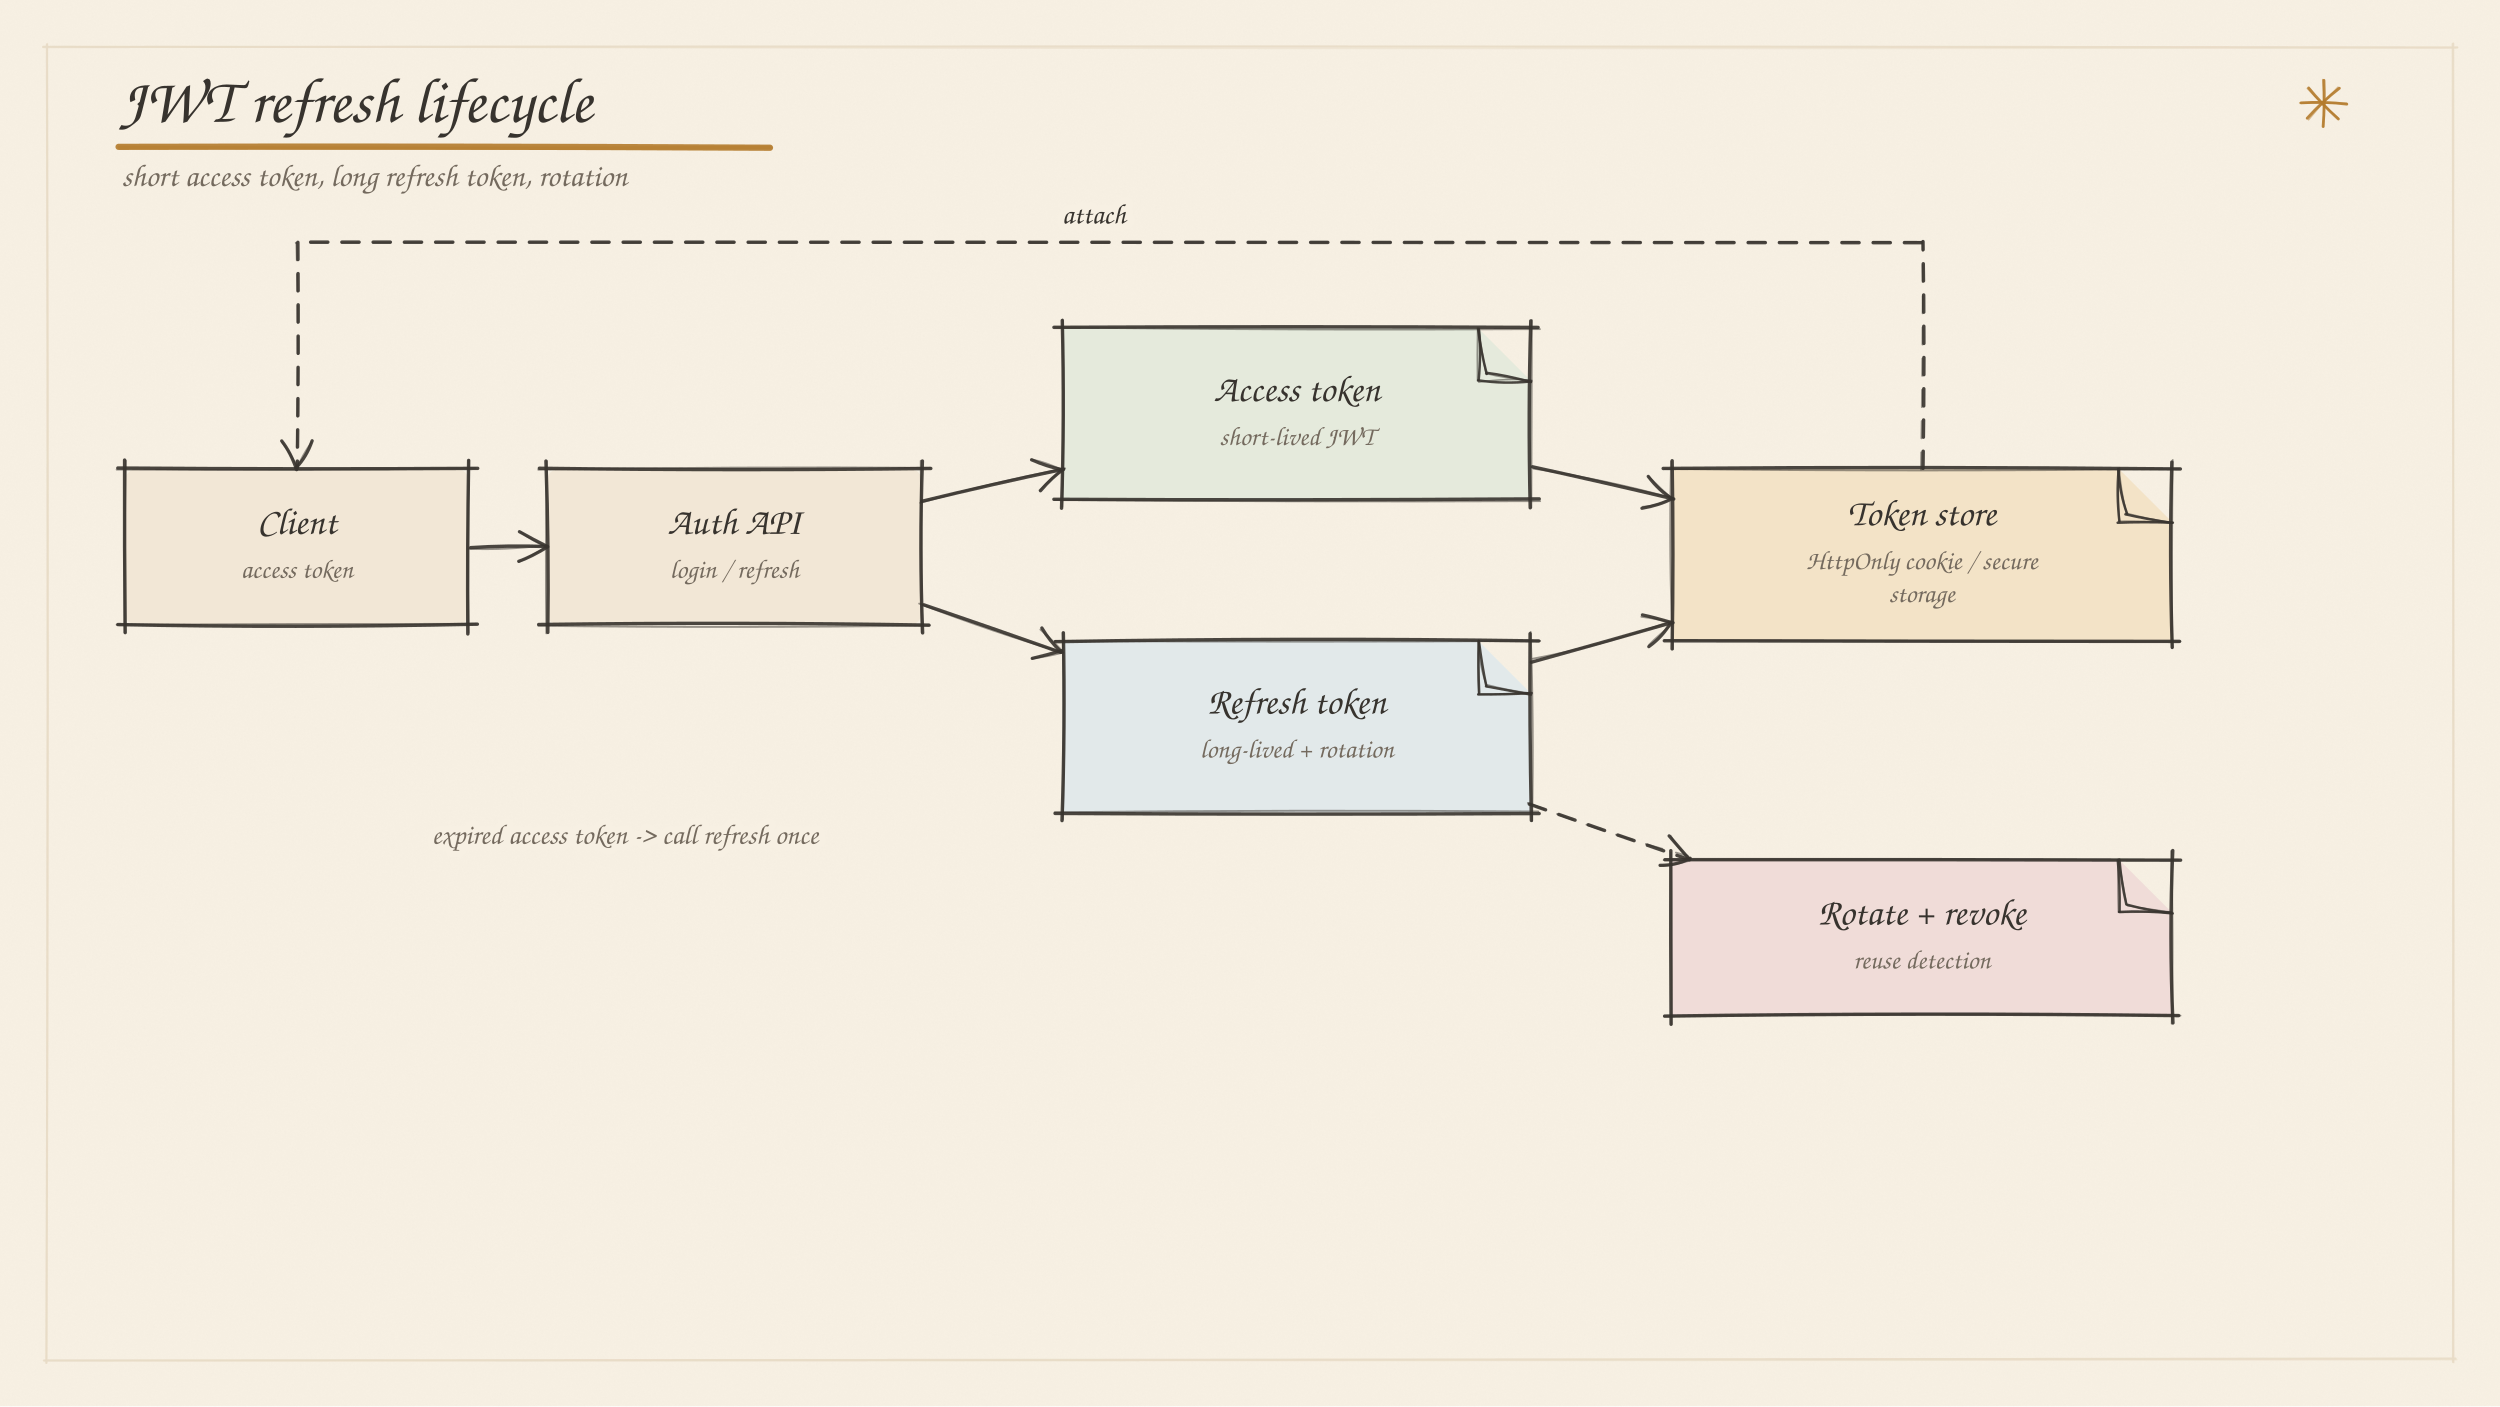
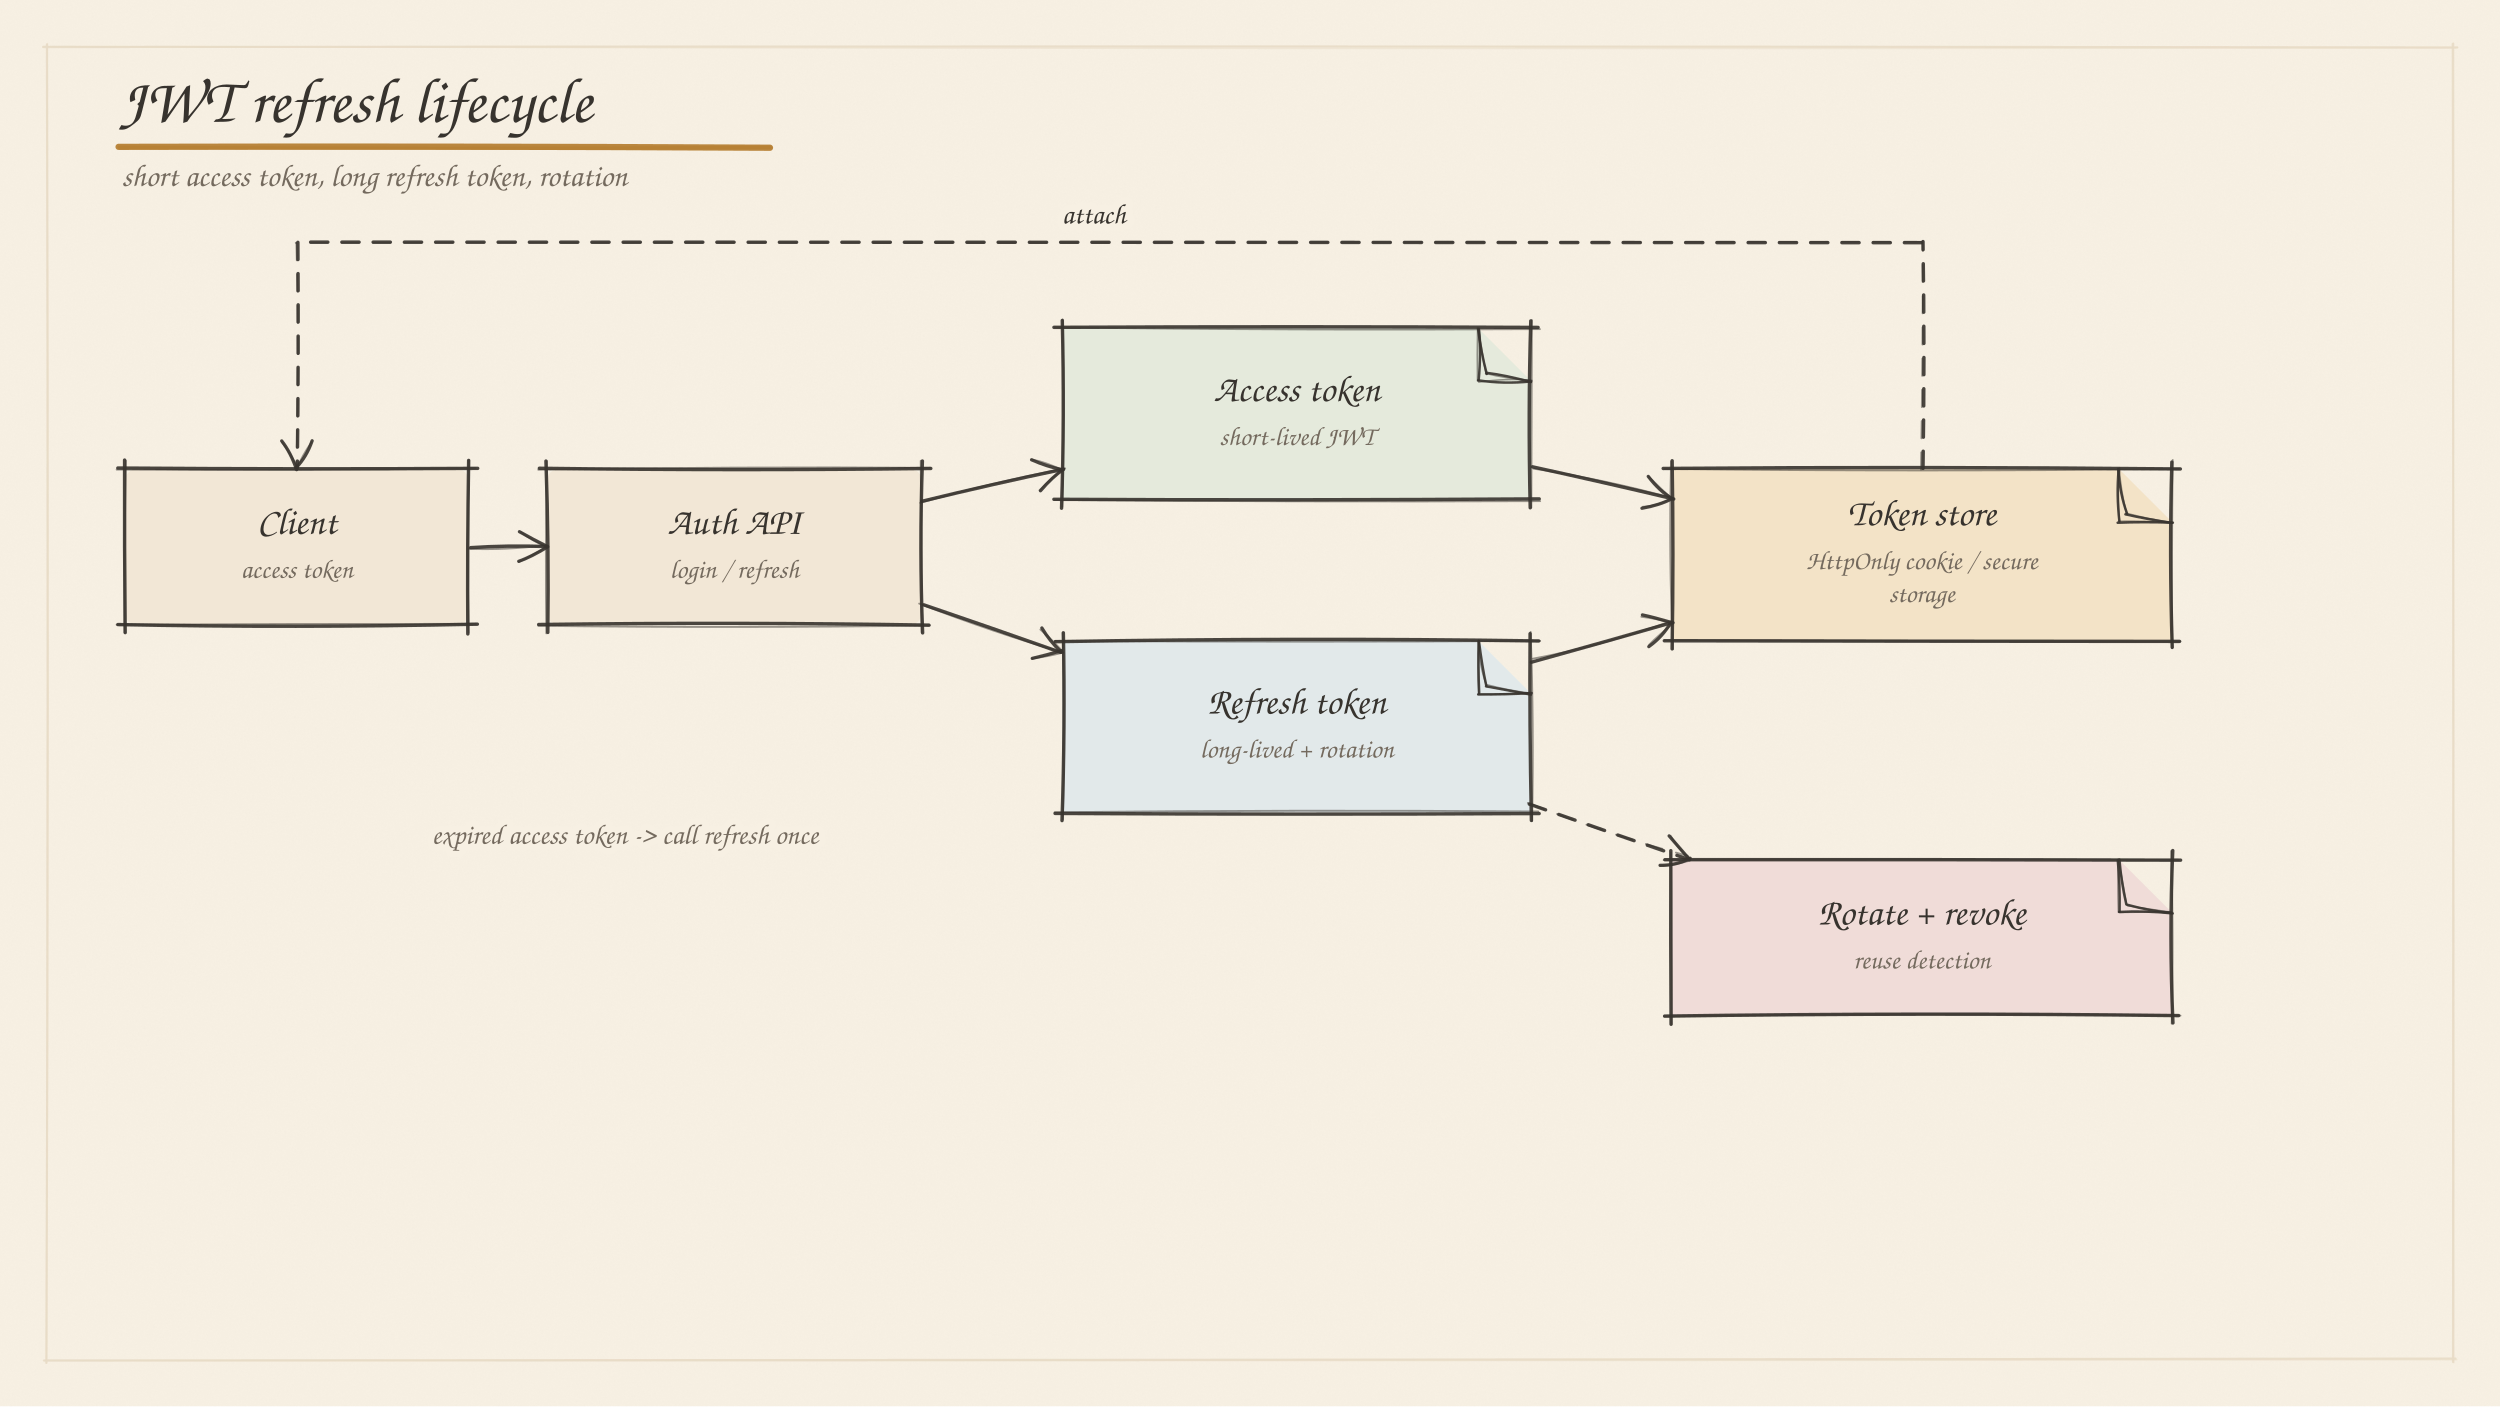
<svg xmlns="http://www.w3.org/2000/svg" width="1600" height="900" viewBox="0 0 1600 900" role="img" aria-label="Hand-drawn JWT access token and refresh token lifecycle">
  <defs>
    <filter id="paperNoise" x="0" y="0" width="100%" height="100%">
      <feTurbulence type="fractalNoise" baseFrequency="0.82" numOctaves="2" seed="15" stitchTiles="stitch" />
      <feColorMatrix type="saturate" values="0" />
      <feComponentTransfer>
        <feFuncA type="table" tableValues="0 0.18" />
      </feComponentTransfer>
    </filter>
  </defs>
  <rect width="1600" height="900" fill="#f7f0e3" />
  <rect width="1600" height="900" fill="#000" filter="url(#paperNoise)" opacity="0.13" />
  <path d="M 27.63 30.13 Q 798.04 29.25 1572.69 30.37" fill="none" stroke="#e8dbc6" stroke-width="1.4" stroke-linecap="round" opacity="0.9" />
  <path d="M 27.57 29.61 Q 800.35 31.82 1571.69 30.62" fill="none" stroke="#e8dbc6" stroke-width="1" stroke-linecap="round" opacity="0.5" />
  <path d="M 1570.04 27.86 Q 1570.21 448.17 1569.95 871.71" fill="none" stroke="#e8dbc6" stroke-width="1.4" stroke-linecap="round" opacity="0.9" />
  <path d="M 1569.41 27.98 Q 1570.75 450.58 1570.44 872.15" fill="none" stroke="#e8dbc6" stroke-width="1" stroke-linecap="round" opacity="0.5" />
  <path d="M 1571.49 869.49 Q 799.78 870.4 28.35 870.73" fill="none" stroke="#e8dbc6" stroke-width="1.4" stroke-linecap="round" opacity="0.9" />
  <path d="M 1572.38 870.21 Q 800.15 871.16 27.84 870.72" fill="none" stroke="#e8dbc6" stroke-width="1" stroke-linecap="round" opacity="0.5" />
  <path d="M 29.67 872.3 Q 31.34 448.66 30.01 28.45" fill="none" stroke="#e8dbc6" stroke-width="1.4" stroke-linecap="round" opacity="0.9" />
  <path d="M 29.82 871.35 Q 30.46 450.88 30.38 27.85" fill="none" stroke="#e8dbc6" stroke-width="1" stroke-linecap="round" opacity="0.5" />
  <text x="76" y="78" text-anchor="start" font-family="'Segoe Print','Bradley Hand','Comic Sans MS',cursive" font-size="41" fill="#37332e" font-weight="600">JWT refresh lifecycle</text>
  <text x="78" y="119" text-anchor="start" font-family="'Segoe Print','Bradley Hand','Comic Sans MS',cursive" font-size="20" fill="#746a5e">short access token, long refresh token, rotation</text>
  <path d="M 75.89 93.99 Q 283.64 93.44 492.78 94.55" fill="none" stroke="#b47b2c" stroke-width="4" stroke-linecap="round" opacity="0.9" />
  <path d="M 76.2 94.3 Q 285.51 95.51 492.94 94.36" fill="none" stroke="#b47b2c" stroke-width="2.2" stroke-linecap="round" opacity="0.5" />
-   <path d="M 1472.71 65.83 Q 1487.8 64.88 1501.95 66.66" fill="none" stroke="#b47b2c" stroke-width="1.8" stroke-linecap="round" opacity="0.9" />
-   <path d="M 1471.79 65.88 Q 1489.03 66.06 1501.89 66.05" fill="none" stroke="#b47b2c" stroke-width="1" stroke-linecap="round" opacity="0.5" />
-   <path d="M 1487.32 51.42 Q 1487.94 66.8 1486.79 80.99" fill="none" stroke="#b47b2c" stroke-width="1.8" stroke-linecap="round" opacity="0.9" />
-   <path d="M 1486.56 50.93 Q 1487.36 66.44 1487.1 81.23" fill="none" stroke="#b47b2c" stroke-width="1" stroke-linecap="round" opacity="0.5" />
-   <path d="M 1477.55 56.29 Q 1485.61 66.29 1496.54 76.17" fill="none" stroke="#b47b2c" stroke-width="1.8" stroke-linecap="round" opacity="0.9" />
-   <path d="M 1476.67 56.59 Q 1485.05 65.85 1496.7 75.82" fill="none" stroke="#b47b2c" stroke-width="1" stroke-linecap="round" opacity="0.5" />
-   <path d="M 1497.19 56.48 Q 1486.35 64.85 1476.61 75.67" fill="none" stroke="#b47b2c" stroke-width="1.8" stroke-linecap="round" opacity="0.9" />
-   <path d="M 1496.31 55.82 Q 1486.9 65.18 1477.45 76.65" fill="none" stroke="#b47b2c" stroke-width="1" stroke-linecap="round" opacity="0.5" />
  <rect x="80" y="300" width="220" height="100" rx="8" fill="#f1e7d5" opacity="0.96" />
  <rect x="350" y="300" width="240" height="100" rx="8" fill="#f1e7d5" opacity="0.96" />
  <path d="M 680 210 H 946 L 980 244 V 320 H 680 Z" fill="#e4eadc" opacity="0.96" />
  <path d="M 680 410 H 946 L 980 444 V 520 H 680 Z" fill="#e1e9ea" opacity="0.96" />
  <path d="M 1070 300 H 1356 L 1390 334 V 410 H 1070 Z" fill="#f2e3c6" opacity="0.96" />
  <path d="M 1070 550 H 1356 L 1390 584 V 650 H 1070 Z" fill="#efdcd7" opacity="0.96" />
  <path d="M 301.23 350.5 Q 324.19 348.93 350.27 349.77" fill="none" stroke="#37332e" stroke-width="2.2" stroke-linecap="round" opacity="0.9" />
  <path d="M 299.99 351.26 Q 323.39 352.1 348.75 349.07" fill="none" stroke="#37332e" stroke-width="1.21" stroke-linecap="round" opacity="0.5" />
  <path d="M 331.99 359.24 Q 339.41 356.69 350.53 349.96" fill="none" stroke="#37332e" stroke-width="2.1" stroke-linecap="round" opacity="0.9" />
  <path d="M 332.05 359.73 Q 342.5 354.54 349.72 349.86" fill="none" stroke="#37332e" stroke-width="1.155" stroke-linecap="round" opacity="0.5" />
  <path d="M 332.44 340.28 Q 341 345.16 350.2 349.73" fill="none" stroke="#37332e" stroke-width="2.1" stroke-linecap="round" opacity="0.9" />
  <path d="M 333.33 340.56 Q 341.6 346.87 350.39 350.29" fill="none" stroke="#37332e" stroke-width="1.155" stroke-linecap="round" opacity="0.5" />
  <path d="M 589.97 320.83 Q 635.05 309.82 680.63 300.28" fill="none" stroke="#37332e" stroke-width="2.2" stroke-linecap="round" opacity="0.9" />
  <path d="M 588.94 321.86 Q 634.04 308.9 681.7 299.78" fill="none" stroke="#37332e" stroke-width="1.21" stroke-linecap="round" opacity="0.5" />
  <path d="M 665.91 314.1 Q 673.45 305.31 680.62 300.3" fill="none" stroke="#37332e" stroke-width="2.1" stroke-linecap="round" opacity="0.9" />
  <path d="M 665.22 313.81 Q 671.97 306.83 679.97 300.83" fill="none" stroke="#37332e" stroke-width="1.155" stroke-linecap="round" opacity="0.5" />
  <path d="M 660.2 294.26 Q 670.12 298.68 680.07 300.63" fill="none" stroke="#37332e" stroke-width="2.1" stroke-linecap="round" opacity="0.9" />
  <path d="M 660.62 294.09 Q 669.64 295.83 680.33 301.02" fill="none" stroke="#37332e" stroke-width="1.155" stroke-linecap="round" opacity="0.5" />
  <path d="M 591.23 387.09 Q 635.35 402.13 678.77 417.52" fill="none" stroke="#37332e" stroke-width="2.2" stroke-linecap="round" opacity="0.9" />
  <path d="M 588.26 386.3 Q 636.76 405.02 680.27 417.6" fill="none" stroke="#37332e" stroke-width="1.21" stroke-linecap="round" opacity="0.5" />
  <path d="M 660.65 421.37 Q 670.09 419.17 679.34 416.44" fill="none" stroke="#37332e" stroke-width="2.1" stroke-linecap="round" opacity="0.9" />
  <path d="M 660.67 421.45 Q 671.14 420.15 680.52 417.58" fill="none" stroke="#37332e" stroke-width="1.155" stroke-linecap="round" opacity="0.5" />
  <path d="M 666.8 401.89 Q 671.68 410.2 679.25 417.4" fill="none" stroke="#37332e" stroke-width="2.1" stroke-linecap="round" opacity="0.9" />
  <path d="M 665.83 402.93 Q 672.69 408.85 679.71 416.43" fill="none" stroke="#37332e" stroke-width="1.155" stroke-linecap="round" opacity="0.5" />
  <path d="M 980.76 298.76 Q 1025.98 308.65 1071.17 319.36" fill="none" stroke="#37332e" stroke-width="2.2" stroke-linecap="round" opacity="0.9" />
  <path d="M 981.47 299.94 Q 1025.94 306.63 1070.75 318.91" fill="none" stroke="#37332e" stroke-width="1.21" stroke-linecap="round" opacity="0.5" />
  <path d="M 1050.85 325.28 Q 1062.13 323.33 1070.13 319.13" fill="none" stroke="#37332e" stroke-width="2.1" stroke-linecap="round" opacity="0.9" />
  <path d="M 1051.39 324.31 Q 1061.76 323.72 1069.82 318.84" fill="none" stroke="#37332e" stroke-width="1.155" stroke-linecap="round" opacity="0.5" />
  <path d="M 1054.88 304.9 Q 1061.96 314.22 1070.06 319.04" fill="none" stroke="#37332e" stroke-width="2.1" stroke-linecap="round" opacity="0.9" />
  <path d="M 1055.22 305.07 Q 1064.23 314.1 1070.68 319.61" fill="none" stroke="#37332e" stroke-width="1.155" stroke-linecap="round" opacity="0.5" />
  <path d="M 980.04 423.83 Q 1026.17 411.06 1070.48 398.32" fill="none" stroke="#37332e" stroke-width="2.2" stroke-linecap="round" opacity="0.9" />
  <path d="M 980.88 421.61 Q 1024.24 413.53 1068.16 398.01" fill="none" stroke="#37332e" stroke-width="1.21" stroke-linecap="round" opacity="0.5" />
  <path d="M 1055.24 413.84 Q 1064.41 407.19 1069.34 398.3" fill="none" stroke="#37332e" stroke-width="2.1" stroke-linecap="round" opacity="0.9" />
  <path d="M 1055.36 412.67 Q 1061.96 406.06 1070.23 399.56" fill="none" stroke="#37332e" stroke-width="1.155" stroke-linecap="round" opacity="0.5" />
  <path d="M 1051.15 393.54 Q 1058.22 395.03 1070.67 398.64" fill="none" stroke="#37332e" stroke-width="2.1" stroke-linecap="round" opacity="0.9" />
  <path d="M 1050.44 394.75 Q 1060.38 395.94 1069.88 398.77" fill="none" stroke="#37332e" stroke-width="1.155" stroke-linecap="round" opacity="0.5" />
  <path d="M 1230.72 299.79 Q 1231.91 226.12 1230.72 154.61" fill="none" stroke="#37332e" stroke-width="2.2" stroke-linecap="round" opacity="0.9" stroke-dasharray="11 9" />
  <path d="M 1229.44 300.52 Q 1230.65 227.14 1230.55 154.44" fill="none" stroke="#37332e" stroke-width="1.21" stroke-linecap="round" opacity="0.5" stroke-dasharray="11 9" />
  <path d="M 1229.81 155.32 Q 709.03 155.01 189.98 154.96" fill="none" stroke="#37332e" stroke-width="2.2" stroke-linecap="round" opacity="0.9" stroke-dasharray="11 9" />
  <path d="M 1229.7 154.74 Q 709.64 155.01 189.28 155.42" fill="none" stroke="#37332e" stroke-width="1.21" stroke-linecap="round" opacity="0.5" stroke-dasharray="11 9" />
  <path d="M 190.64 155.1 Q 191.2 227.13 190.26 299.4" fill="none" stroke="#37332e" stroke-width="2.2" stroke-linecap="round" opacity="0.9" stroke-dasharray="11 9" />
  <path d="M 189.69 155.62 Q 191.64 227.68 189.63 300.27" fill="none" stroke="#37332e" stroke-width="1.21" stroke-linecap="round" opacity="0.5" stroke-dasharray="11 9" />
  <path d="M 180.29 282.19 Q 186.1 289.65 189.84 300.58" fill="none" stroke="#37332e" stroke-width="2.1" stroke-linecap="round" opacity="0.9" />
  <path d="M 180.45 282.98 Q 186.96 291.49 190.56 300.23" fill="none" stroke="#37332e" stroke-width="1.155" stroke-linecap="round" opacity="0.5" />
  <path d="M 199.77 282.1 Q 196.1 292.62 189.36 299.46" fill="none" stroke="#37332e" stroke-width="2.1" stroke-linecap="round" opacity="0.9" />
  <path d="M 199.4 282.9 Q 193.15 292.02 190.25 299.25" fill="none" stroke="#37332e" stroke-width="1.155" stroke-linecap="round" opacity="0.5" />
  <text x="700" y="143" text-anchor="middle" font-family="'Segoe Print','Bradley Hand','Comic Sans MS',cursive" font-size="18" fill="#37332e" stroke="#f7f0e3" stroke-width="9" stroke-linejoin="round" paint-order="stroke">attach</text>
  <path d="M 978.77 514.64 Q 1030.1 532.77 1081.04 550.13" fill="none" stroke="#37332e" stroke-width="2.2" stroke-linecap="round" opacity="0.9" stroke-dasharray="11 9" />
  <path d="M 977.84 513.85 Q 1031.66 535.03 1080.15 547.72" fill="none" stroke="#37332e" stroke-width="1.21" stroke-linecap="round" opacity="0.5" stroke-dasharray="11 9" />
  <path d="M 1062.45 553.81 Q 1072.98 553.94 1081.71 549.28" fill="none" stroke="#37332e" stroke-width="2.1" stroke-linecap="round" opacity="0.9" />
  <path d="M 1062.6 554.14 Q 1071.22 553.94 1081.82 550.69" fill="none" stroke="#37332e" stroke-width="1.155" stroke-linecap="round" opacity="0.5" />
  <path d="M 1068.24 534.97 Q 1073.42 541.09 1081.28 550.06" fill="none" stroke="#37332e" stroke-width="2.1" stroke-linecap="round" opacity="0.9" />
  <path d="M 1069.21 534.87 Q 1074.88 544.52 1081.84 549.45" fill="none" stroke="#37332e" stroke-width="1.155" stroke-linecap="round" opacity="0.5" />
  <path d="M 75.42 299.54 Q 191.81 300.41 305.72 299.75" fill="none" stroke="#37332e" stroke-width="2.2" stroke-linecap="round" opacity="0.9" />
  <path d="M 74.66 300.54 Q 191.47 301.34 304.4 299.61" fill="none" stroke="#37332e" stroke-width="1.21" stroke-linecap="round" opacity="0.5" />
  <path d="M 299.94 294.67 Q 299.01 350.89 299.4 405.72" fill="none" stroke="#37332e" stroke-width="2.2" stroke-linecap="round" opacity="0.9" />
  <path d="M 300.12 294.61 Q 298.75 348.99 299.93 404.88" fill="none" stroke="#37332e" stroke-width="1.21" stroke-linecap="round" opacity="0.5" />
  <path d="M 305.5 399.47 Q 188.37 402.01 75.46 399.72" fill="none" stroke="#37332e" stroke-width="2.2" stroke-linecap="round" opacity="0.9" />
  <path d="M 304.55 399.28 Q 191.73 399.18 74.62 399.81" fill="none" stroke="#37332e" stroke-width="1.21" stroke-linecap="round" opacity="0.5" />
  <path d="M 80.12 404.87 Q 79.57 351.03 79.74 294.45" fill="none" stroke="#37332e" stroke-width="2.2" stroke-linecap="round" opacity="0.9" />
  <path d="M 79.79 404.84 Q 79.42 350.76 80.6 294.85" fill="none" stroke="#37332e" stroke-width="1.21" stroke-linecap="round" opacity="0.5" />
  <text x="190" y="341.72" text-anchor="middle" font-family="'Segoe Print','Bradley Hand','Comic Sans MS',cursive" font-size="24" fill="#37332e">Client</text>
  <text x="190" y="369.8" text-anchor="middle" font-family="'Segoe Print','Bradley Hand','Comic Sans MS',cursive" font-size="17" fill="#746a5e">access token</text>
  <path d="M 345.2 299.69 Q 470.96 301.35 595.71 299.82" fill="none" stroke="#37332e" stroke-width="2.2" stroke-linecap="round" opacity="0.9" />
  <path d="M 344.49 300.63 Q 471.21 298.52 595.27 299.4" fill="none" stroke="#37332e" stroke-width="1.21" stroke-linecap="round" opacity="0.5" />
  <path d="M 590.33 295.06 Q 588.37 352.08 590.48 405.05" fill="none" stroke="#37332e" stroke-width="2.2" stroke-linecap="round" opacity="0.9" />
  <path d="M 589.26 294.94 Q 589.87 348.65 589.85 404.66" fill="none" stroke="#37332e" stroke-width="1.21" stroke-linecap="round" opacity="0.5" />
  <path d="M 594.5 400.09 Q 471.64 398.03 344.76 399.69" fill="none" stroke="#37332e" stroke-width="2.2" stroke-linecap="round" opacity="0.9" />
  <path d="M 595.13 400.33 Q 470.52 402.07 344.5 400.52" fill="none" stroke="#37332e" stroke-width="1.21" stroke-linecap="round" opacity="0.5" />
  <path d="M 350.6 404.74 Q 351.33 349.96 349.41 295.08" fill="none" stroke="#37332e" stroke-width="2.2" stroke-linecap="round" opacity="0.9" />
  <path d="M 349.64 405.32 Q 348.96 351.42 349.98 295.16" fill="none" stroke="#37332e" stroke-width="1.21" stroke-linecap="round" opacity="0.5" />
  <text x="470" y="341.72" text-anchor="middle" font-family="'Segoe Print','Bradley Hand','Comic Sans MS',cursive" font-size="24" fill="#37332e">Auth API</text>
  <text x="470" y="369.8" text-anchor="middle" font-family="'Segoe Print','Bradley Hand','Comic Sans MS',cursive" font-size="17" fill="#746a5e">login / refresh</text>
  <path d="M 674.53 209.5 Q 829.91 208.76 984.36 209.55" fill="none" stroke="#37332e" stroke-width="2.2" stroke-linecap="round" opacity="0.9" />
  <path d="M 675.05 209.47 Q 827.98 211.57 985.55 210.64" fill="none" stroke="#37332e" stroke-width="1.21" stroke-linecap="round" opacity="0.5" />
  <path d="M 979.7 205.4 Q 977.9 263.67 979.34 324.97" fill="none" stroke="#37332e" stroke-width="2.2" stroke-linecap="round" opacity="0.9" />
  <path d="M 980.4 204.83 Q 980.19 264.41 980.06 324.79" fill="none" stroke="#37332e" stroke-width="1.21" stroke-linecap="round" opacity="0.5" />
  <path d="M 985.09 319.29 Q 828.12 320.32 674.5 319.55" fill="none" stroke="#37332e" stroke-width="2.2" stroke-linecap="round" opacity="0.9" />
  <path d="M 985.68 320.73 Q 830.07 321.39 674.85 319.92" fill="none" stroke="#37332e" stroke-width="1.21" stroke-linecap="round" opacity="0.5" />
  <path d="M 679.38 325.26 Q 681.35 266.91 679.86 205.12" fill="none" stroke="#37332e" stroke-width="2.2" stroke-linecap="round" opacity="0.9" />
  <path d="M 679.86 324.41 Q 681.12 265.08 680.1 204.44" fill="none" stroke="#37332e" stroke-width="1.21" stroke-linecap="round" opacity="0.5" />
  <path d="M 945.99 210.63 Q 947.7 224.66 951.52 239.33" fill="none" stroke="#37332e" stroke-width="1.6" stroke-linecap="round" opacity="0.9" />
  <path d="M 946.68 210.38 Q 948.09 224.93 951.16 239.57" fill="none" stroke="#37332e" stroke-width="1" stroke-linecap="round" opacity="0.5" />
  <path d="M 951.49 238.63 Q 963.6 240.07 979.79 244.52" fill="none" stroke="#37332e" stroke-width="1.6" stroke-linecap="round" opacity="0.9" />
  <path d="M 950.78 238.98 Q 963.67 242.31 980.42 243.45" fill="none" stroke="#37332e" stroke-width="1" stroke-linecap="round" opacity="0.5" />
  <path d="M 946.46 210.4 Q 947.99 226.42 946.34 243.42" fill="none" stroke="#37332e" stroke-width="1.6" stroke-linecap="round" opacity="0.9" />
  <path d="M 945.65 209.67 Q 945.28 227.35 945.6 243.79" fill="none" stroke="#37332e" stroke-width="1" stroke-linecap="round" opacity="0.5" />
  <path d="M 946.02 243.4 Q 962.28 245.9 979.91 244.12" fill="none" stroke="#37332e" stroke-width="1.6" stroke-linecap="round" opacity="0.9" />
  <path d="M 946.44 244.55 Q 963.89 242.03 979.59 243.3" fill="none" stroke="#37332e" stroke-width="1" stroke-linecap="round" opacity="0.5" />
  <text x="830" y="256.72" text-anchor="middle" font-family="'Segoe Print','Bradley Hand','Comic Sans MS',cursive" font-size="24" fill="#37332e">Access token</text>
  <text x="830" y="284.8" text-anchor="middle" font-family="'Segoe Print','Bradley Hand','Comic Sans MS',cursive" font-size="17" fill="#746a5e">short-lived JWT</text>
  <path d="M 675.48 410.67 Q 832.1 407.94 984.77 410.21" fill="none" stroke="#37332e" stroke-width="2.2" stroke-linecap="round" opacity="0.9" />
  <path d="M 674.98 410.17 Q 832.06 411.17 985.67 410.19" fill="none" stroke="#37332e" stroke-width="1.21" stroke-linecap="round" opacity="0.5" />
  <path d="M 979.26 405.56 Q 978.8 462.9 980.09 525.08" fill="none" stroke="#37332e" stroke-width="2.2" stroke-linecap="round" opacity="0.9" />
  <path d="M 979.59 404.39 Q 981.78 462.94 980.55 525.54" fill="none" stroke="#37332e" stroke-width="1.21" stroke-linecap="round" opacity="0.5" />
  <path d="M 985.05 520.67 Q 829.94 521.43 675.25 520.59" fill="none" stroke="#37332e" stroke-width="2.2" stroke-linecap="round" opacity="0.9" />
  <path d="M 984.43 519.34 Q 830.72 518.17 674.96 519.84" fill="none" stroke="#37332e" stroke-width="1.21" stroke-linecap="round" opacity="0.5" />
  <path d="M 679.69 525.17 Q 681.75 465.2 680.55 405" fill="none" stroke="#37332e" stroke-width="2.2" stroke-linecap="round" opacity="0.9" />
  <path d="M 680.29 524.4 Q 681.43 464.44 680.14 404.9" fill="none" stroke="#37332e" stroke-width="1.21" stroke-linecap="round" opacity="0.5" />
  <path d="M 946.54 410.43 Q 948.52 426.38 951.15 438.5" fill="none" stroke="#37332e" stroke-width="1.6" stroke-linecap="round" opacity="0.9" />
  <path d="M 946.06 410.4 Q 946.7 426.54 951.7 439.54" fill="none" stroke="#37332e" stroke-width="1" stroke-linecap="round" opacity="0.5" />
  <path d="M 951.06 439.25 Q 966.84 442.13 979.84 444.55" fill="none" stroke="#37332e" stroke-width="1.6" stroke-linecap="round" opacity="0.9" />
  <path d="M 951.72 438.26 Q 965.89 442.01 979.71 443.65" fill="none" stroke="#37332e" stroke-width="1" stroke-linecap="round" opacity="0.5" />
  <path d="M 946.41 410.1 Q 945.95 426.15 946.67 443.41" fill="none" stroke="#37332e" stroke-width="1.6" stroke-linecap="round" opacity="0.9" />
  <path d="M 946.26 410.21 Q 945.43 427.16 946.3 444.11" fill="none" stroke="#37332e" stroke-width="1" stroke-linecap="round" opacity="0.5" />
  <path d="M 946.11 444.38 Q 963.61 444.61 980.25 443.53" fill="none" stroke="#37332e" stroke-width="1.6" stroke-linecap="round" opacity="0.9" />
  <path d="M 945.72 444.54 Q 963.5 444.29 979.48 443.3" fill="none" stroke="#37332e" stroke-width="1" stroke-linecap="round" opacity="0.5" />
  <text x="830" y="456.72" text-anchor="middle" font-family="'Segoe Print','Bradley Hand','Comic Sans MS',cursive" font-size="24" fill="#37332e">Refresh token</text>
  <text x="830" y="484.8" text-anchor="middle" font-family="'Segoe Print','Bradley Hand','Comic Sans MS',cursive" font-size="17" fill="#746a5e">long-lived + rotation</text>
  <path d="M 1064.45 299.81 Q 1231.94 298.5 1395.41 300.13" fill="none" stroke="#37332e" stroke-width="2.2" stroke-linecap="round" opacity="0.9" />
  <path d="M 1065.08 300.11 Q 1230.94 302.06 1394.58 300.12" fill="none" stroke="#37332e" stroke-width="1.21" stroke-linecap="round" opacity="0.5" />
  <path d="M 1389.99 295.74 Q 1388.28 355.49 1390.23 414.31" fill="none" stroke="#37332e" stroke-width="2.2" stroke-linecap="round" opacity="0.9" />
  <path d="M 1390.54 294.38 Q 1389.83 354.5 1390.15 414.9" fill="none" stroke="#37332e" stroke-width="1.21" stroke-linecap="round" opacity="0.5" />
  <path d="M 1394.89 410.49 Q 1231.52 410.42 1065.18 410.09" fill="none" stroke="#37332e" stroke-width="2.2" stroke-linecap="round" opacity="0.9" />
  <path d="M 1395.49 410.53 Q 1228.31 410.38 1065.34 409.64" fill="none" stroke="#37332e" stroke-width="1.21" stroke-linecap="round" opacity="0.5" />
  <path d="M 1070.16 415.28 Q 1071.15 354.97 1070.18 294.89" fill="none" stroke="#37332e" stroke-width="2.2" stroke-linecap="round" opacity="0.9" />
  <path d="M 1070.7 415.5 Q 1067.91 356.05 1069.51 295.41" fill="none" stroke="#37332e" stroke-width="1.21" stroke-linecap="round" opacity="0.5" />
  <path d="M 1355.65 300.11 Q 1356.7 316.26 1361.32 328.7" fill="none" stroke="#37332e" stroke-width="1.6" stroke-linecap="round" opacity="0.9" />
  <path d="M 1356.44 300.21 Q 1357.15 313.61 1361.15 329.12" fill="none" stroke="#37332e" stroke-width="1" stroke-linecap="round" opacity="0.5" />
  <path d="M 1360.28 329.17 Q 1374.67 332.43 1390.03 334.63" fill="none" stroke="#37332e" stroke-width="1.6" stroke-linecap="round" opacity="0.9" />
  <path d="M 1360.73 328.46 Q 1375.34 332.23 1389.54 334.42" fill="none" stroke="#37332e" stroke-width="1" stroke-linecap="round" opacity="0.5" />
  <path d="M 1355.92 300.71 Q 1354.5 316.61 1356.41 333.69" fill="none" stroke="#37332e" stroke-width="1.6" stroke-linecap="round" opacity="0.9" />
  <path d="M 1356.62 299.39 Q 1355.01 316.41 1356.53 333.74" fill="none" stroke="#37332e" stroke-width="1" stroke-linecap="round" opacity="0.5" />
  <path d="M 1355.3 334.55 Q 1371.16 333.9 1390.63 334.51" fill="none" stroke="#37332e" stroke-width="1.6" stroke-linecap="round" opacity="0.9" />
  <path d="M 1355.88 333.59 Q 1375.02 333.33 1389.55 334.6" fill="none" stroke="#37332e" stroke-width="1" stroke-linecap="round" opacity="0.5" />
  <text x="1230" y="336.18" text-anchor="middle" font-family="'Segoe Print','Bradley Hand','Comic Sans MS',cursive" font-size="24" fill="#37332e">Token store</text>
  <text x="1230" y="364.26" text-anchor="middle" font-family="'Segoe Print','Bradley Hand','Comic Sans MS',cursive" font-size="17" fill="#746a5e">HttpOnly cookie / secure</text>
  <text x="1230" y="385.34" text-anchor="middle" font-family="'Segoe Print','Bradley Hand','Comic Sans MS',cursive" font-size="17" fill="#746a5e">storage</text>
  <path d="M 1065.56 550.2 Q 1231.14 550 1395.57 550.5" fill="none" stroke="#37332e" stroke-width="2.2" stroke-linecap="round" opacity="0.9" />
  <path d="M 1064.75 550.47 Q 1230.38 549.5 1394.42 550.44" fill="none" stroke="#37332e" stroke-width="1.21" stroke-linecap="round" opacity="0.5" />
  <path d="M 1390.56 544.37 Q 1388.23 599.24 1390.68 654.66" fill="none" stroke="#37332e" stroke-width="2.2" stroke-linecap="round" opacity="0.9" />
  <path d="M 1389.5 544.66 Q 1391.23 600.28 1389.88 655.14" fill="none" stroke="#37332e" stroke-width="1.21" stroke-linecap="round" opacity="0.5" />
  <path d="M 1394.32 649.99 Q 1228.89 647.99 1065.38 650.31" fill="none" stroke="#37332e" stroke-width="2.2" stroke-linecap="round" opacity="0.9" />
  <path d="M 1395.51 650 Q 1228.44 647.95 1064.96 650.49" fill="none" stroke="#37332e" stroke-width="1.21" stroke-linecap="round" opacity="0.5" />
  <path d="M 1069.49 655.53 Q 1069.13 598.84 1069.32 544.43" fill="none" stroke="#37332e" stroke-width="2.2" stroke-linecap="round" opacity="0.9" />
  <path d="M 1069.64 655.53 Q 1070.13 598.12 1069.43 545.6" fill="none" stroke="#37332e" stroke-width="1.21" stroke-linecap="round" opacity="0.5" />
  <path d="M 1356.44 550.14 Q 1357.66 565 1360.85 578.81" fill="none" stroke="#37332e" stroke-width="1.6" stroke-linecap="round" opacity="0.9" />
  <path d="M 1355.72 549.83 Q 1358.51 564.04 1361.11 579.23" fill="none" stroke="#37332e" stroke-width="1" stroke-linecap="round" opacity="0.5" />
  <path d="M 1361.69 579.1 Q 1376.39 583.16 1389.58 584.19" fill="none" stroke="#37332e" stroke-width="1.6" stroke-linecap="round" opacity="0.9" />
  <path d="M 1361.68 579.72 Q 1376.66 581.98 1389.55 583.88" fill="none" stroke="#37332e" stroke-width="1" stroke-linecap="round" opacity="0.5" />
  <path d="M 1355.35 550.48 Q 1356.84 565.32 1356.54 583.46" fill="none" stroke="#37332e" stroke-width="1.6" stroke-linecap="round" opacity="0.9" />
  <path d="M 1355.6 550.35 Q 1355.25 564.94 1355.77 583.78" fill="none" stroke="#37332e" stroke-width="1" stroke-linecap="round" opacity="0.5" />
  <path d="M 1356.24 583.66 Q 1372.73 582.72 1390.52 584.59" fill="none" stroke="#37332e" stroke-width="1.6" stroke-linecap="round" opacity="0.9" />
  <path d="M 1356.7 583.96 Q 1373.05 583.82 1389.8 583.41" fill="none" stroke="#37332e" stroke-width="1" stroke-linecap="round" opacity="0.5" />
  <text x="1230" y="591.72" text-anchor="middle" font-family="'Segoe Print','Bradley Hand','Comic Sans MS',cursive" font-size="24" fill="#37332e">Rotate + revoke</text>
  <text x="1230" y="619.8" text-anchor="middle" font-family="'Segoe Print','Bradley Hand','Comic Sans MS',cursive" font-size="17" fill="#746a5e">reuse detection</text>
  <text x="400" y="540" text-anchor="middle" font-family="'Segoe Print','Bradley Hand','Comic Sans MS',cursive" font-size="18" fill="#746a5e" stroke="#f7f0e3" stroke-width="8" stroke-linejoin="round" paint-order="stroke">expired access token -&gt; call refresh once</text>
</svg>
